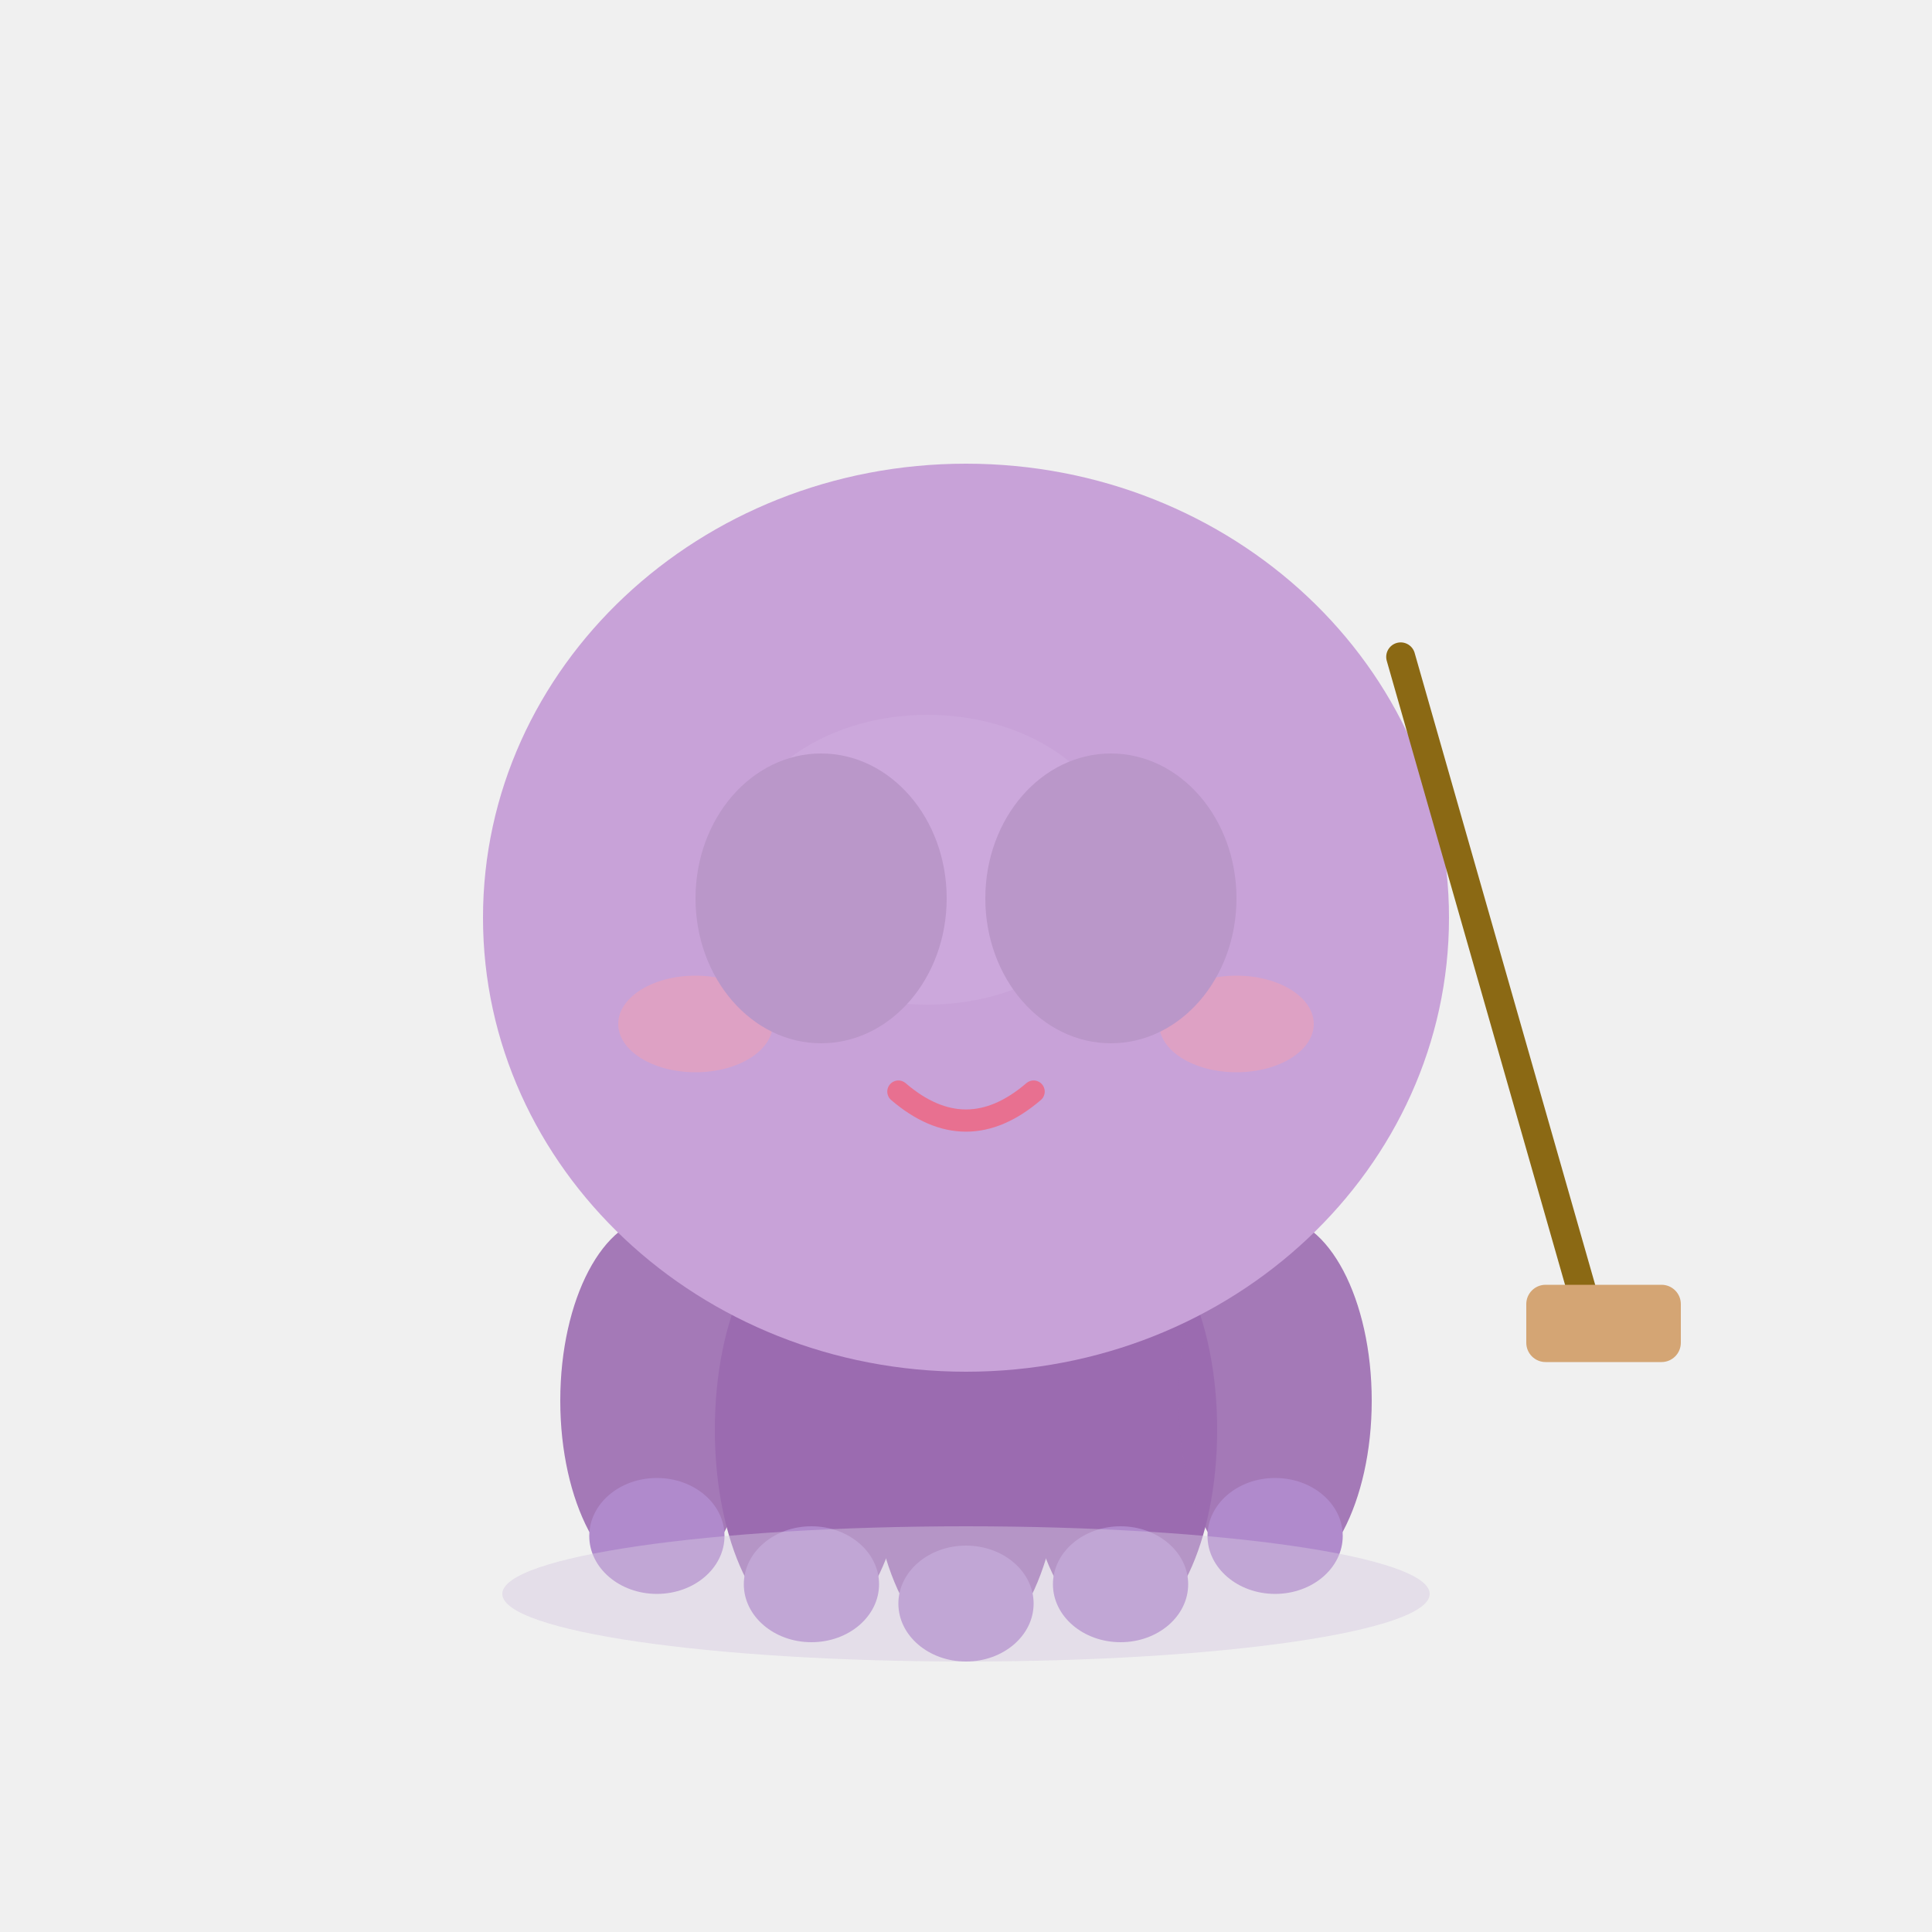
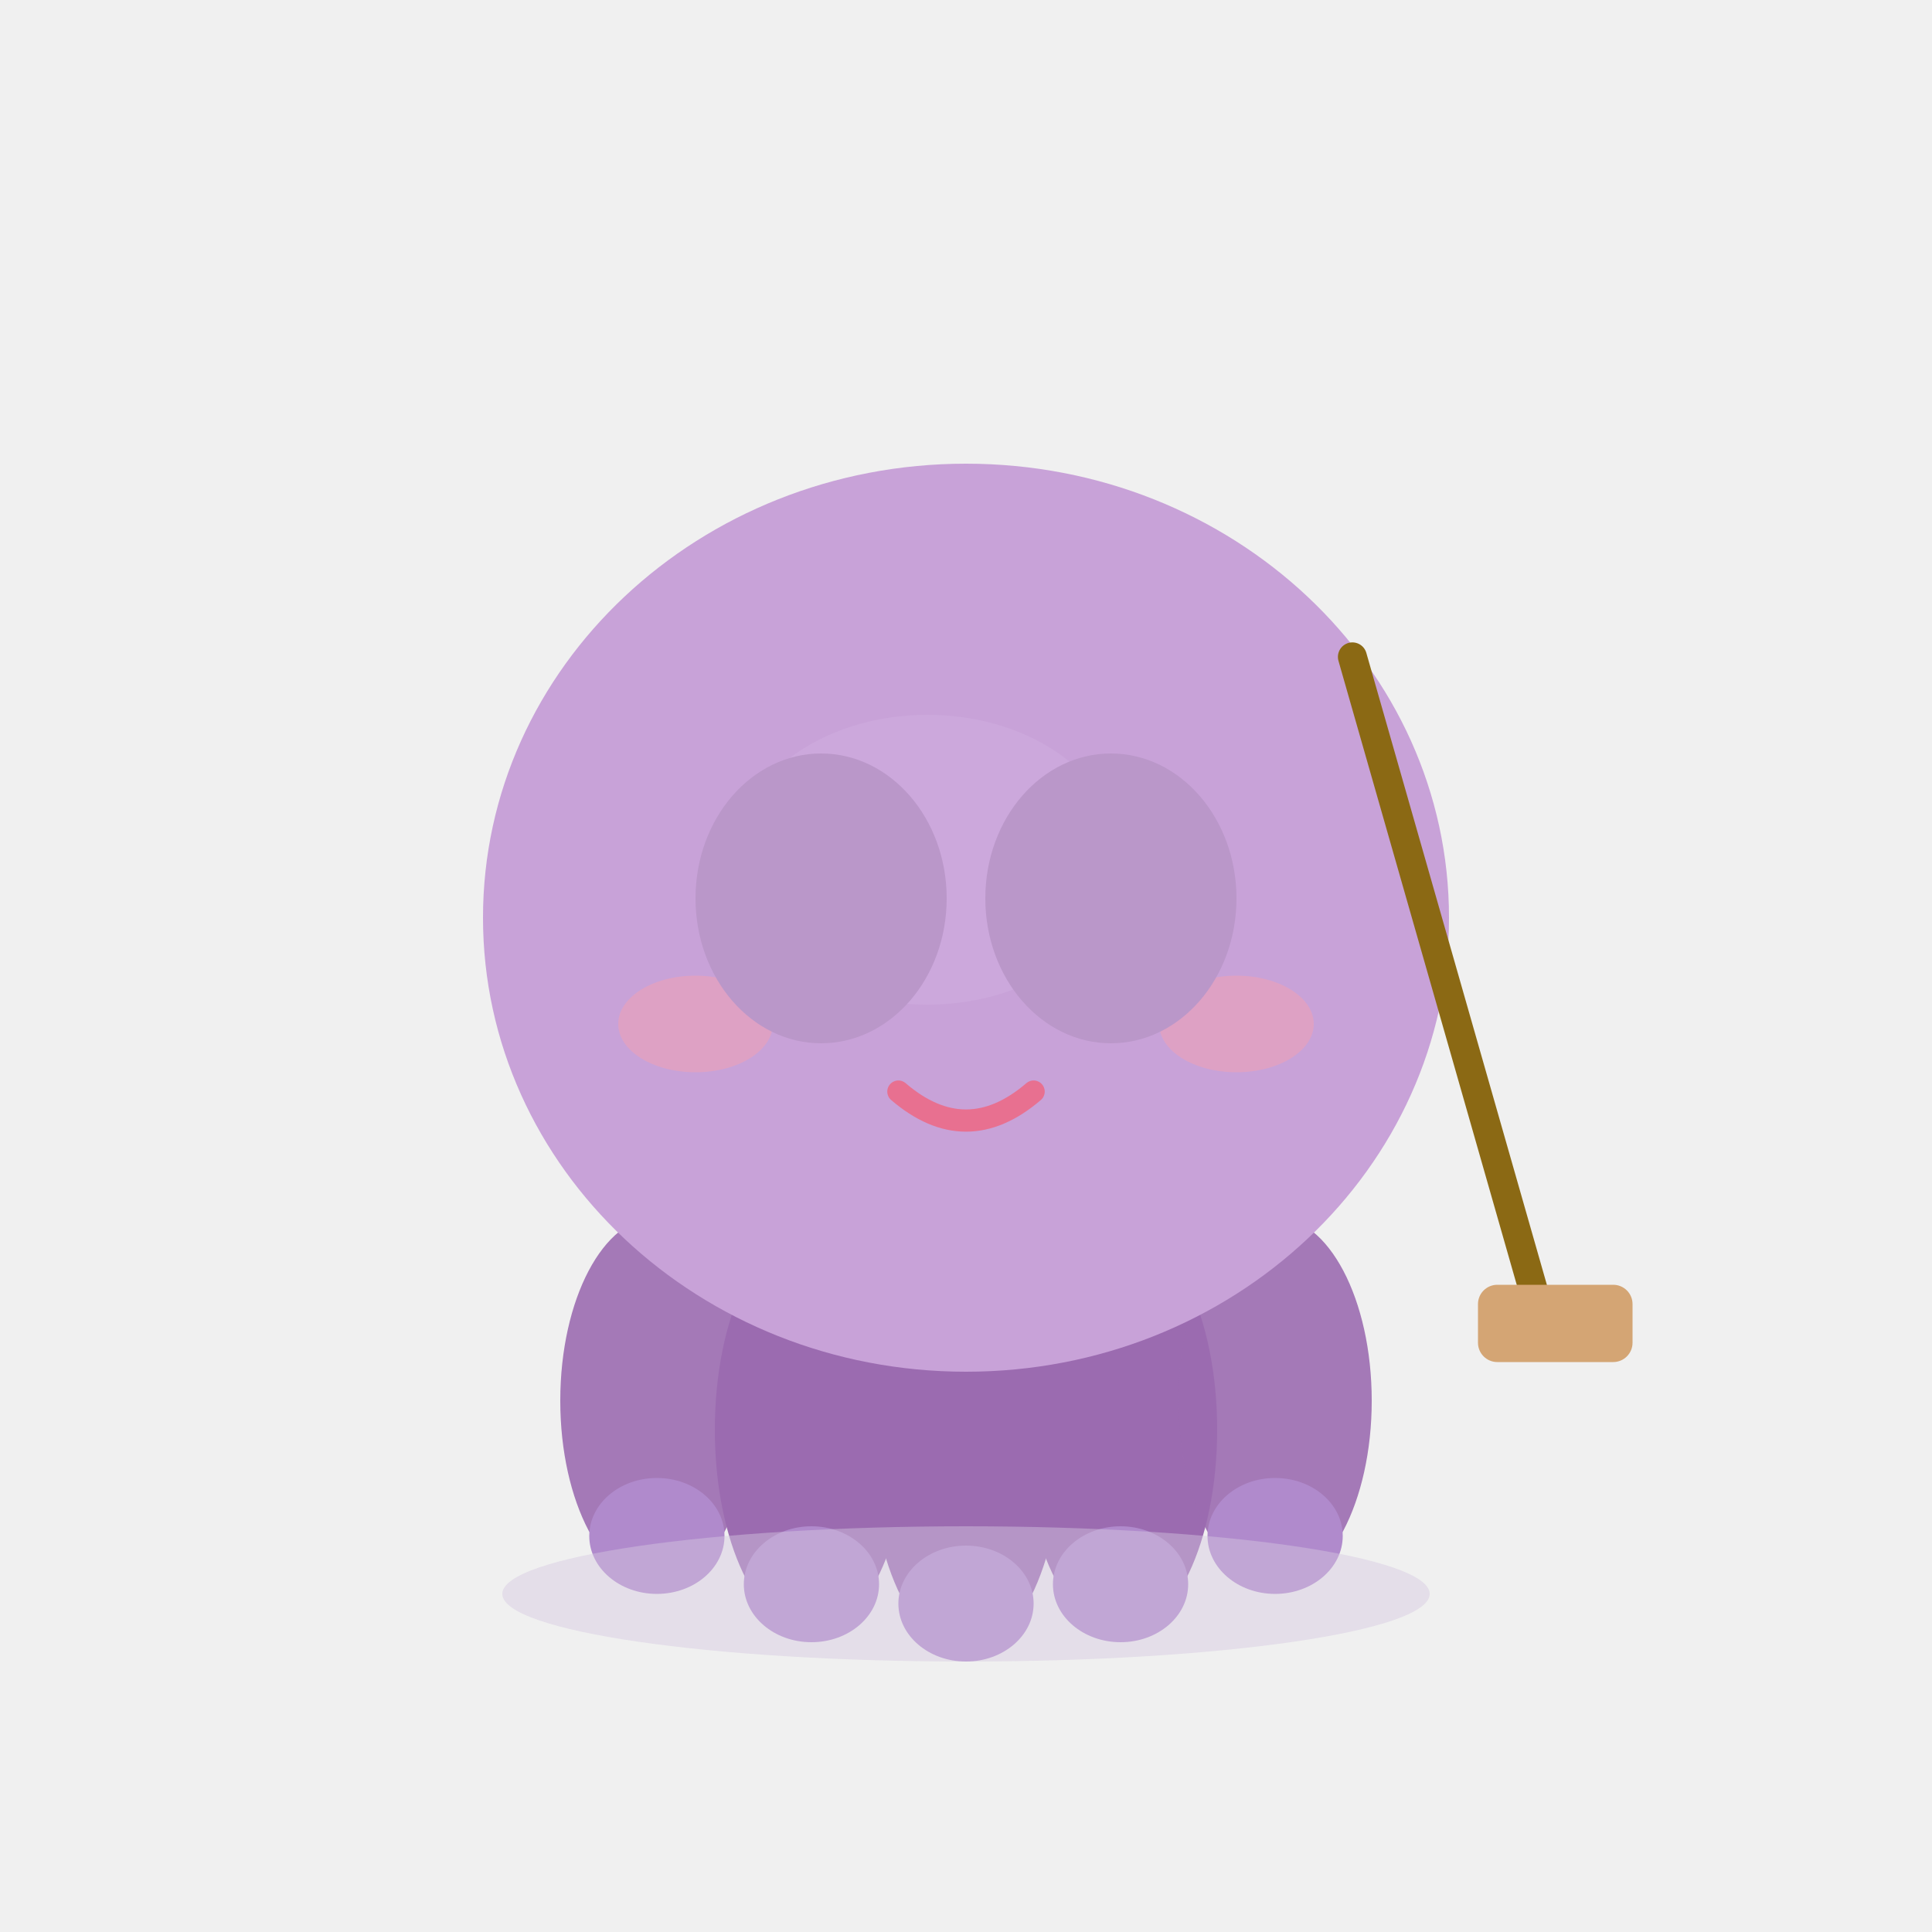
<svg xmlns="http://www.w3.org/2000/svg" viewBox="0 0 200 200" width="200" height="200">
  <style>
@keyframes breathe{0%,100%{transform:translateY(0) scale(1,1)}50%{transform:translateY(-1.6px) scale(1.012,1.022)}}
@keyframes breatheSlow{0%,100%{transform:translateY(0) scale(1,1)}50%{transform:translateY(-1.1px) scale(1.008,1.016)}}
@keyframes breatheDeep{0%,100%{transform:translateY(0) scale(1,1)}48%{transform:translateY(-2.3px) scale(1.016,1.03)}}
@keyframes float{0%,100%{transform:translateY(0) rotate(0deg)}50%{transform:translateY(-3.4px) rotate(.8deg)}}
@keyframes wobble{0%,100%{transform:rotate(0deg)}30%{transform:rotate(-1.8deg)}70%{transform:rotate(1.8deg)}}
@keyframes sway{0%,100%{transform:rotate(-2.6deg)}50%{transform:rotate(2.6deg)}}
@keyframes shake{0%,100%{transform:translate(0,0) rotate(0deg)}20%{transform:translate(-1.8px,.4px) rotate(-.7deg)}45%{transform:translate(1.8px,-.4px) rotate(.7deg)}70%{transform:translate(-1px,.3px) rotate(-.4deg)}}
@keyframes shakeHard{0%,100%{transform:translate(0,0) rotate(0deg)}18%{transform:translate(-2.6px,.8px) rotate(-1.4deg)}42%{transform:translate(2.6px,-.8px) rotate(1.4deg)}66%{transform:translate(-1.6px,1px) rotate(-.9deg)}86%{transform:translate(1.6px,-1px) rotate(.9deg)}}
@keyframes bounce{0%,100%{transform:translateY(0) scale(1,1)}16%{transform:translateY(.8px) scale(1.035,.965)}44%{transform:translateY(-5.5px) scale(.98,1.035)}70%{transform:translateY(.5px) scale(1.028,.975)}88%{transform:translateY(-1.2px) scale(.995,1.005)}}
@keyframes wave{0%,100%{transform:rotate(0deg)}50%{transform:rotate(13deg)}}
@keyframes pulse{0%,100%{opacity:.45;transform:scale(.82)}50%{opacity:1;transform:scale(1.12)}}
@keyframes glow{0%,100%{filter:brightness(1) saturate(1)}50%{filter:brightness(1.09) saturate(1.05)}}
@keyframes typepress{0%,100%{transform:translateY(0)}50%{transform:translateY(1.6px)}}
@keyframes zz{0%{opacity:0;transform:translate(0,2px) scale(.55)}35%{opacity:.95;transform:translate(3px,-7px) scale(.9)}75%{opacity:.5;transform:translate(6px,-15px) scale(1)}100%{opacity:0;transform:translate(9px,-22px) scale(1.05)}}
@keyframes ink{0%{opacity:0;transform:scale(.25)}35%{opacity:.85;transform:scale(1)}100%{opacity:0;transform:scale(1.55)}}
@keyframes smoke{0%{opacity:.5;transform:translateY(0) scale(.75)}100%{opacity:0;transform:translateY(-18px) scale(1.5)}}
@keyframes look{0%,100%{transform:translateX(-1.4px)}50%{transform:translateX(1.4px)}}
@keyframes blink{0%,90%,100%{transform:scaleY(0)}91.5%{transform:scaleY(1)}93%{transform:scaleY(0)}94.2%{transform:scaleY(.5)}95.4%{transform:scaleY(0)}}
@keyframes tentacle{0%,100%{transform:rotate(-4.2deg) translateY(0)}50%{transform:rotate(4.2deg) translateY(1.1px)}}
@keyframes tentacleMini{0%,100%{transform:rotate(-8deg) translateY(0)}50%{transform:rotate(8deg) translateY(1px)}}
@keyframes swayTentacle{0%,100%{transform:rotate(-7deg)}50%{transform:rotate(7deg)}}
@keyframes tentacleTwitch{0%,100%{transform:rotate(-7deg) translateY(0)}50%{transform:rotate(7deg) translateY(1.6px)}}
- @keyframes scrub{0%,100%{transform:rotate(-2.2deg) translateY(0)}50%{transform:rotate(2.2deg) translateY(.8px)}}
- @keyframes sweep{0%,100%{transform:rotate(-8deg)}50%{transform:rotate(8deg)}}
+ @keyframes scrub{0%,100%{transform:rotate(3.5deg) translateY(.7px)}50%{transform:rotate(-2deg) translateY(0)}}
+ @keyframes sweep{0%,100%{transform:rotate(-7deg)}50%{transform:rotate(7deg)}}
@keyframes dust{0%{opacity:0;transform:translate(0,0) scale(.4)}25%{opacity:.55}100%{opacity:0;transform:translate(16px,-14px) scale(1.4)}}
- @keyframes squint{0%,100%{transform:scaleY(.42)}50%{transform:scaleY(.58)}}
- @keyframes anger{0%,100%{opacity:.7;transform:translate(0,0) scale(.92)}50%{opacity:1;transform:translate(1.5px,-1.5px) scale(1.1)}}
+ @keyframes dart{0%,100%{transform:translateX(-1.7px)}28%{transform:translateX(1.7px)}52%{transform:translateX(-.8px)}76%{transform:translateX(1.4px)}}
+ @keyframes anger{0%,100%{opacity:.65;transform:translate(0,0) scale(.9)}50%{opacity:1;transform:translate(2px,-2px) scale(1.16)}}
</style>
  <g style="transform-origin:100px 135px;animation:scrub 1.5s ease-in-out infinite">
    <g transform="translate(100,135)">
-       <g style="transform-origin:-32.00px -7.00px;animation:tentacle 3.4s ease-in-out infinite;animation-delay:0s">
+       <g style="transform-origin:-32.00px -7.00px;animation:tentacle 1.5s ease-in-out infinite;animation-delay:0s">
        <ellipse cx="-32" cy="10" rx="10" ry="19" fill="#9B6BB0" opacity="0.9" />
        <ellipse cx="-32" cy="24" rx="7" ry="6" fill="#B08ACC" />
      </g>
-       <g style="transform-origin:-16.00px -6.00px;animation:tentacle 3.4s ease-in-out infinite;animation-delay:-0.32s">
+       <g style="transform-origin:-16.00px -6.00px;animation:tentacle 1.5s ease-in-out infinite;animation-delay:-0.3s">
        <ellipse cx="-16" cy="13" rx="10" ry="21" fill="#9B6BB0" />
        <ellipse cx="-16" cy="29" rx="7" ry="6" fill="#B08ACC" />
      </g>
-       <g style="transform-origin:0.00px -6.00px;animation:tentacle 3.4s ease-in-out infinite;animation-delay:-0.64s">
+       <g style="transform-origin:0.00px -6.00px;animation:tentacle 1.5s ease-in-out infinite;animation-delay:-0.6s">
        <ellipse cx="0" cy="14" rx="10" ry="22" fill="#9B6BB0" />
        <ellipse cx="0" cy="31" rx="7" ry="6" fill="#B08ACC" />
      </g>
-       <g style="transform-origin:16.00px -6.00px;animation:tentacle 3.4s ease-in-out infinite;animation-delay:-0.96s">
+       <g style="transform-origin:16.00px -6.00px;animation:tentacle 1.5s ease-in-out infinite;animation-delay:-0.9s">
        <ellipse cx="16" cy="13" rx="10" ry="21" fill="#9B6BB0" />
        <ellipse cx="16" cy="29" rx="7" ry="6" fill="#B08ACC" />
      </g>
-       <g style="transform-origin:32.00px -7.00px;animation:tentacle 3.4s ease-in-out infinite;animation-delay:-1.28s">
+       <g style="transform-origin:32.00px -7.00px;animation:tentacle 1.5s ease-in-out infinite;animation-delay:-1.2s">
        <ellipse cx="32" cy="10" rx="10" ry="19" fill="#9B6BB0" opacity="0.9" />
        <ellipse cx="32" cy="24" rx="7" ry="6" fill="#B08ACC" />
      </g>
    </g>
    <ellipse cx="100" cy="95" rx="50" ry="47" fill="#C8A2D8" />
    <ellipse cx="96" cy="89" rx="20" ry="15" fill="#D8BAE8" opacity="0.25" />
    <ellipse cx="72" cy="106" rx="8" ry="5" fill="#F4A0B0" opacity="0.5" />
    <ellipse cx="128" cy="106" rx="8" ry="5" fill="#F4A0B0" opacity="0.5" />
    <ellipse cx="85" cy="93" rx="11" ry="13" fill="#2D2D2D" />
    <ellipse cx="84" cy="89" rx="5" ry="5" fill="#FFFFFF" />
    <ellipse cx="89" cy="96" rx="2" ry="2" fill="#FFFFFF" opacity="0.5" />
    <ellipse cx="115" cy="93" rx="11" ry="13" fill="#2D2D2D" />
    <ellipse cx="114" cy="89" rx="5" ry="5" fill="#FFFFFF" />
    <ellipse cx="119" cy="96" rx="2" ry="2" fill="#FFFFFF" opacity="0.5" />
    <ellipse cx="85" cy="93" rx="13.00" ry="15.00" fill="#BA97C9" style="transform-origin:85px 78.00px;animation:blink 5.8s ease-in-out infinite" />
    <ellipse cx="115" cy="93" rx="13.00" ry="15.00" fill="#BA97C9" style="transform-origin:115px 78.00px;animation:blink 5.8s ease-in-out infinite" />
    <path d="M93,113 Q100,119 107,113" stroke="#E87090" stroke-width="2.3" fill="none" stroke-linecap="round" />
  </g>
-   <g style="transform-origin:146px 70px;animation:sweep 1.5s ease-in-out infinite">
-     <line x1="145" y1="68" x2="165" y2="138" stroke="#8B6914" stroke-width="3" stroke-linecap="round" />
-     <rect x="158" y="133" width="16" height="8" rx="2" fill="#D4A574" />
+   <g style="transform-origin:141px 70px;animation:sweep 1.5s ease-in-out infinite">
+     <line x1="140" y1="68" x2="160" y2="138" stroke="#8B6914" stroke-width="3" stroke-linecap="round" />
+     <rect x="153" y="133" width="16" height="8" rx="2" fill="#D4A574" />
  </g>
-   <circle cx="168" cy="143" r="2.1" fill="#D4C7E0" opacity="0" style="transform-origin:168px 143px;animation:dust 1.5s ease-out infinite" />
-   <circle cx="173" cy="139" r="1.6" fill="#E2D8EC" opacity="0" style="transform-origin:173px 139px;animation:dust 1.5s ease-out infinite;animation-delay:-.5s" />
-   <circle cx="164" cy="146" r="1.3" fill="#D4C7E0" opacity="0" style="transform-origin:164px 146px;animation:dust 1.5s ease-out infinite;animation-delay:-1s" />
+   <circle cx="163" cy="143" r="2.1" fill="#D4C7E0" opacity="0" style="transform-origin:163px 143px;animation:dust 1.5s ease-out infinite" />
+   <circle cx="168" cy="139" r="1.6" fill="#E2D8EC" opacity="0" style="transform-origin:168px 139px;animation:dust 1.5s ease-out infinite;animation-delay:-.5s" />
+   <circle cx="159" cy="146" r="1.3" fill="#D4C7E0" opacity="0" style="transform-origin:159px 146px;animation:dust 1.5s ease-out infinite;animation-delay:-1s" />
  <ellipse cx="100" cy="165" rx="48" ry="7" fill="#D4C7E0" opacity="0.45" />
</svg>
